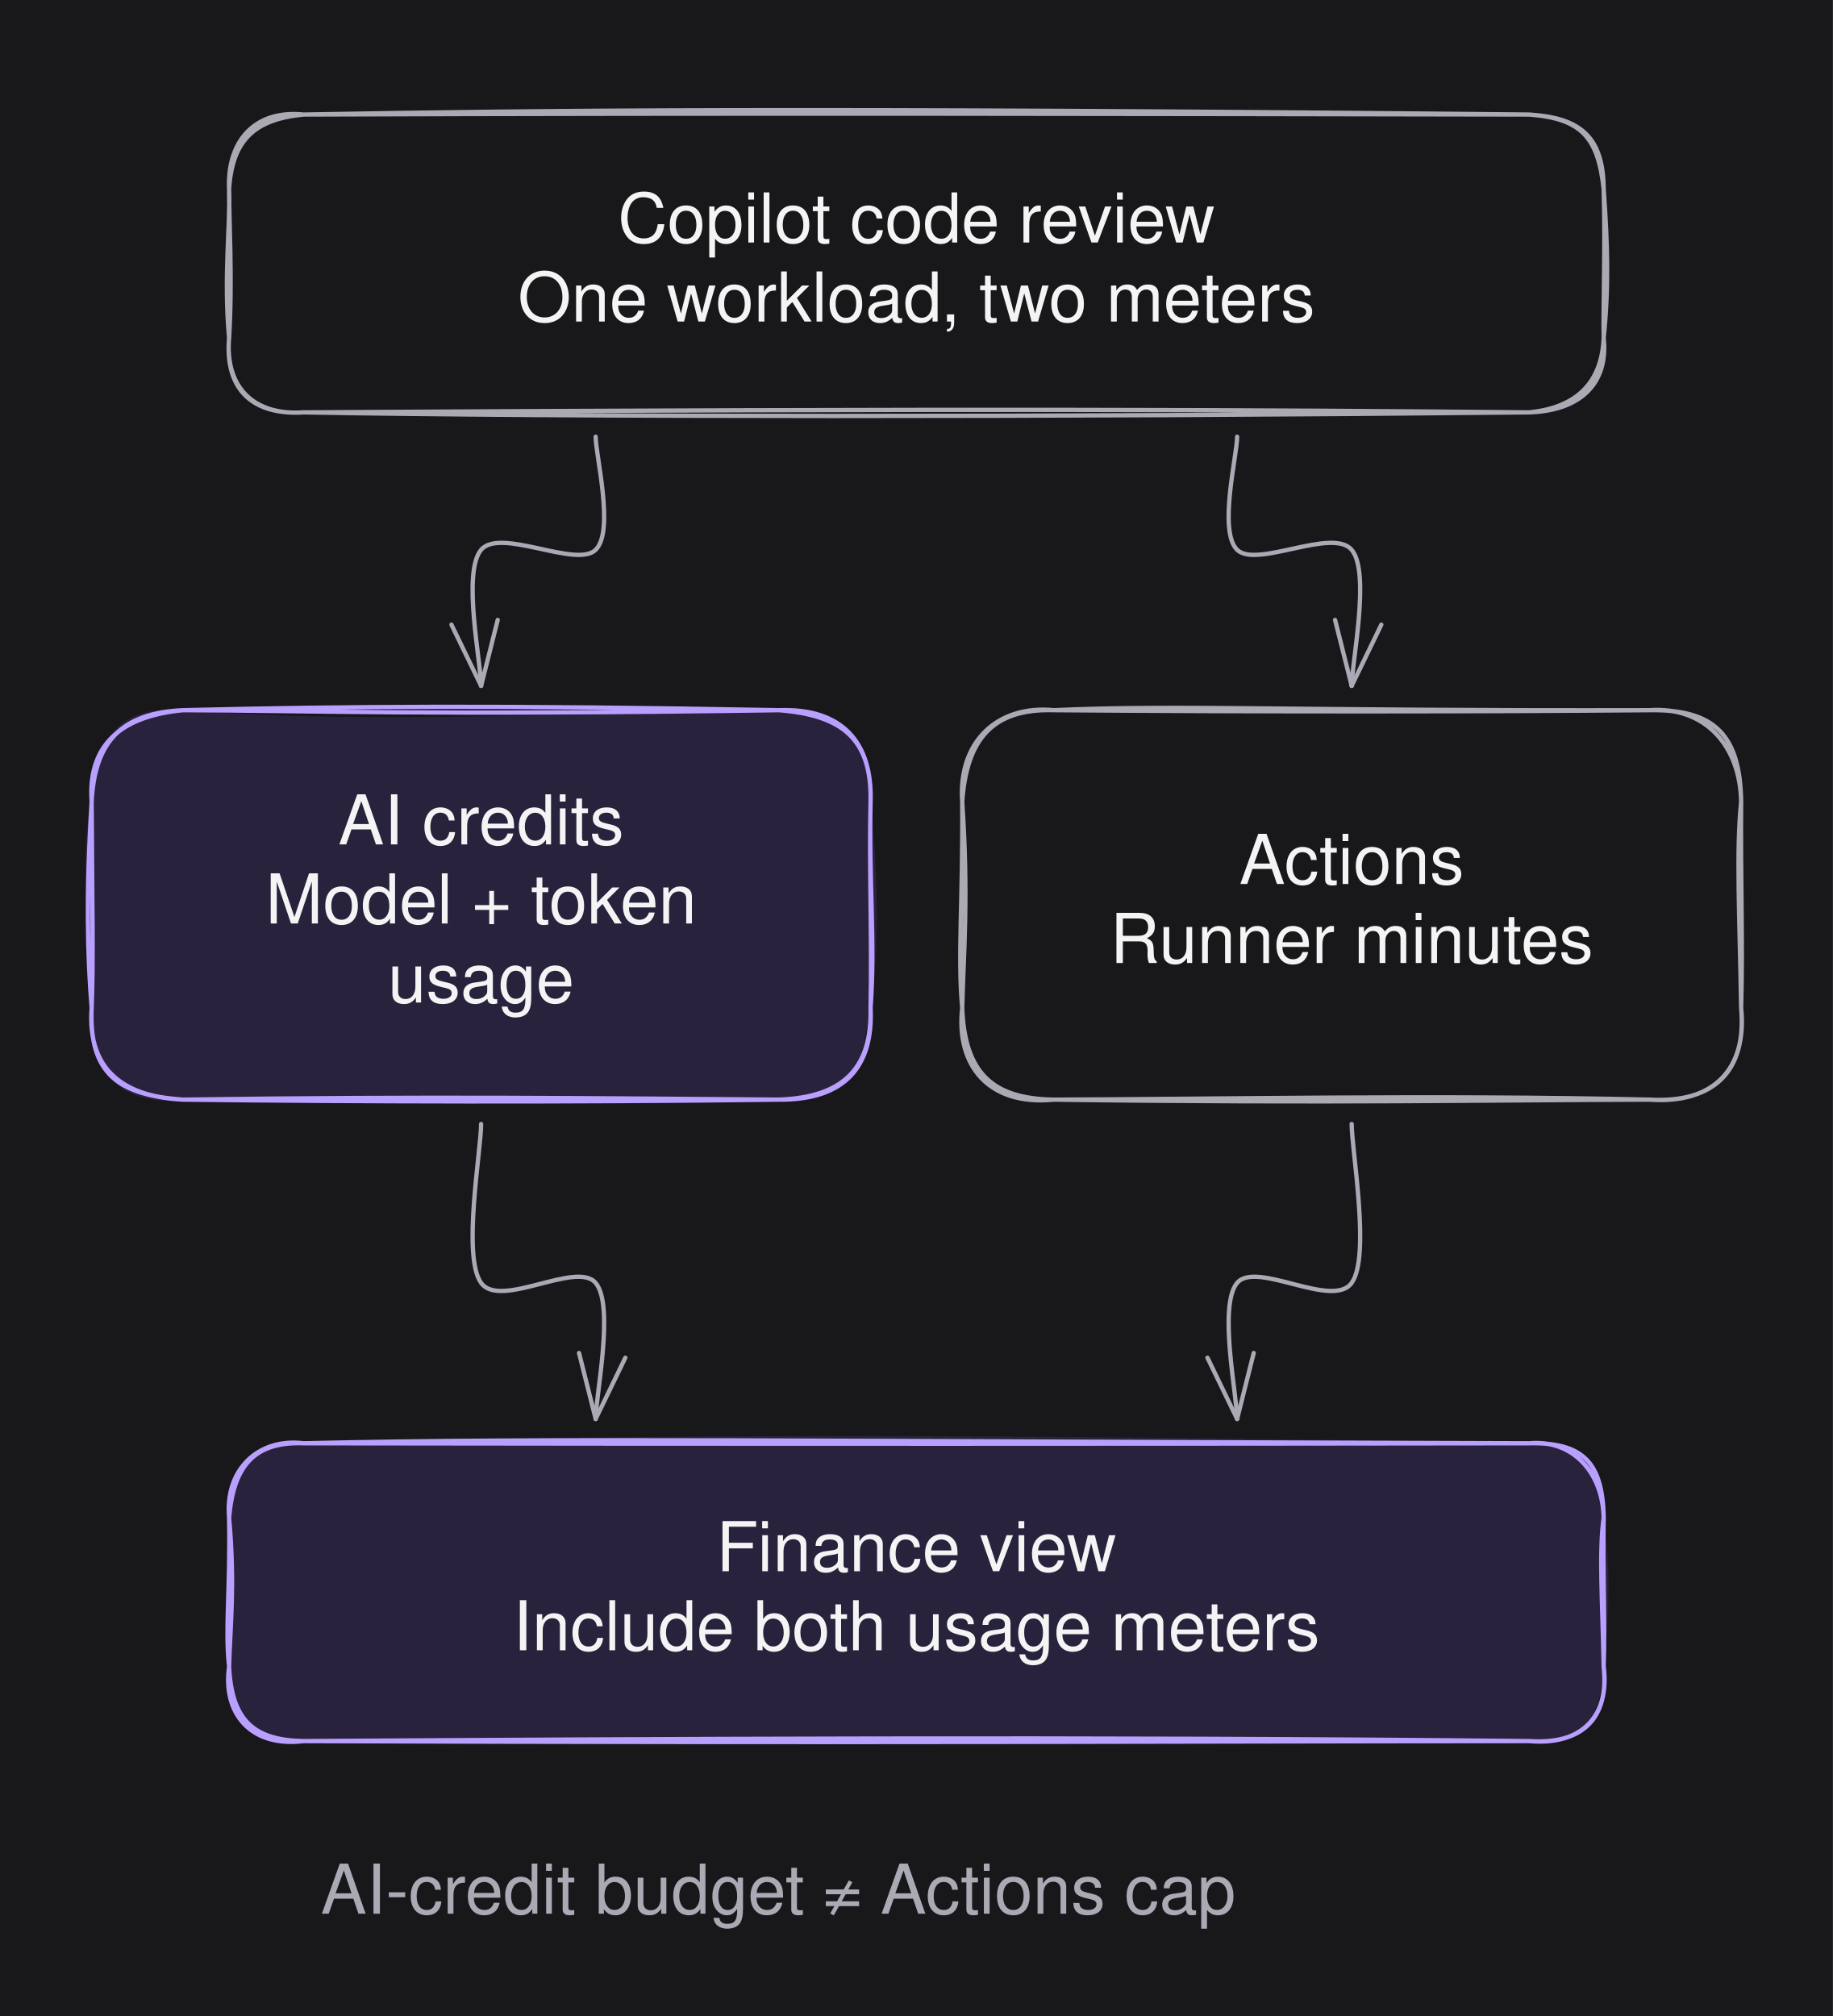
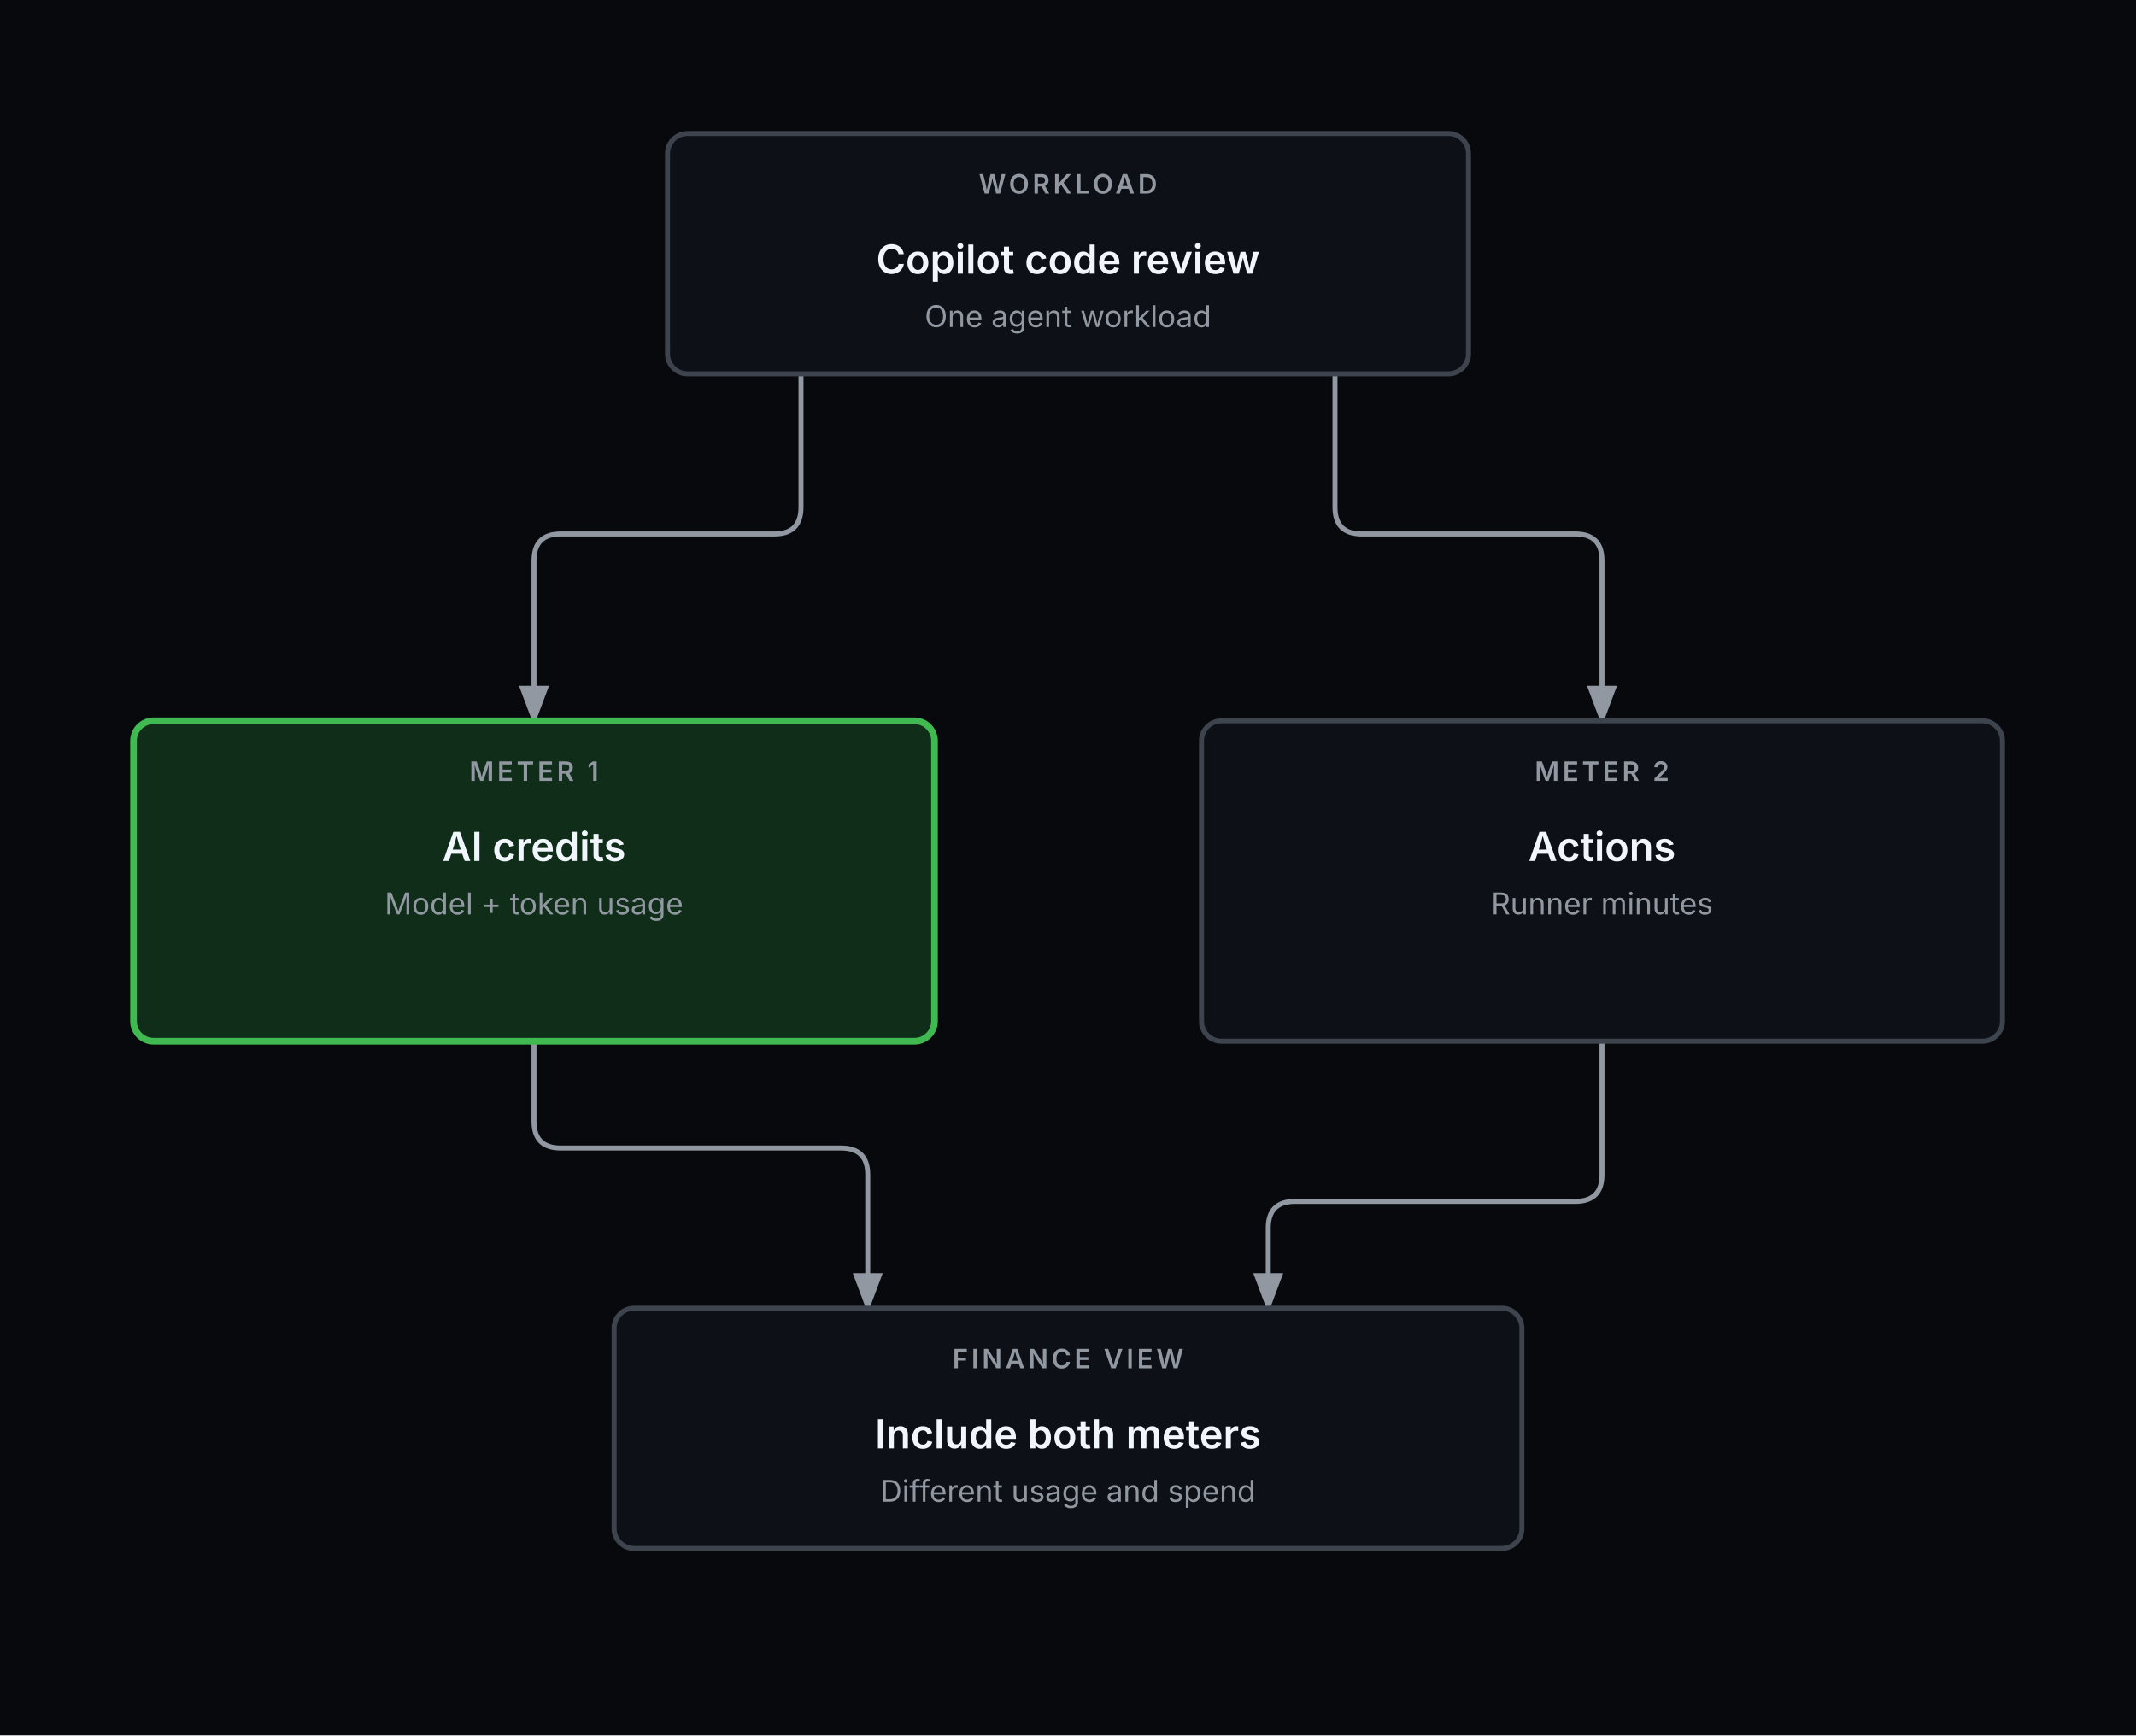
- <svg xmlns="http://www.w3.org/2000/svg" version="1.1" viewBox="0 0 640 704" width="640" height="704" role="img" aria-labelledby="agent-meters-dark-title agent-meters-dark-desc">
+ <svg xmlns="http://www.w3.org/2000/svg" viewBox="0 0 640 520" role="img" aria-labelledby="agent-meters-dark-title agent-meters-dark-desc">
  <defs>
-     <style class="style-fonts">
-       </style>
+     <marker id="agent-meters-dark-arrow" markerWidth="8" markerHeight="6" refX="7" refY="3" orient="auto">
+       <path d="M 0 0 L 8 3 L 0 6 Z" fill="#9198a1" />
+     </marker>
  </defs>
-   <rect x="0" y="0" width="640" height="704" fill="#18181b" />
-   <g stroke-linecap="round" transform="translate(0 0) rotate(0 320 352)">
-     <path d="M0 0 L640 0 L640 704 L0 704" stroke="none" stroke-width="0" fill="#18181b" />
-     <path d="M0 0 C139.43 0, 278.87 0, 640 0 M0 0 C252.55 0, 505.1 0, 640 0 M640 0 C640 146.69, 640 293.37, 640 704 M640 0 C640 228.31, 640 456.61, 640 704 M640 704 C468.51 704, 297.03 704, 0 704 M640 704 C485.78 704, 331.56 704, 0 704 M0 704 C0 551.83, 0 399.65, 0 0 M0 704 C0 498.3, 0 292.6, 0 0" stroke="transparent" stroke-width="2" fill="none" />
+   <style>
+     svg { font-family: system-ui, -apple-system, "Segoe UI", sans-serif; color: #f0f6fc; }
+     .paper { fill: #07090d; }
+     .node, .step-card { fill: #0d1117; stroke: #3d444d; stroke-width: 1.5; }
+     .node.focus, .step-card.focus { fill: #0f2d19; stroke: #3fb950; stroke-width: 2; }
+     .decision { fill: #0d1117; stroke: #f0f6fc; stroke-width: 1.5; }
+     .hub { fill: #0f2d19; stroke: #3fb950; stroke-width: 1.5; }
+     .step-number { fill: #07090d; stroke: #3d444d; stroke-width: 1.5; }
+     .step-number.focus { fill: #3fb950; stroke: #3fb950; }
+     .eyebrow, .detail, .note { fill: #9198a1; }
+     .node-name, .number { fill: #f0f6fc; }
+     .arrow { fill: none; stroke: #9198a1; stroke-width: 1.5; stroke-linecap: round; stroke-linejoin: round; marker-end: url(#agent-meters-dark-arrow); }
+     .spoke { fill: none; stroke: #9198a1; stroke-width: 1; stroke-dasharray: 4 3; }
+     .eyebrow { font-size: 8px; font-weight: 600; letter-spacing: .12em; }
+     .node-name { font-size: 12px; font-weight: 600; }
+     .detail { font-size: 9px; }
+     .arrow-label { fill: #9198a1; font-size: 8px; font-weight: 600; letter-spacing: .06em; }
+     .label-mask { fill: #07090d; }
+     .number { font-size: 9px; font-weight: 600; }
+     .note { font-size: 10px; }
+   </style>
+   <rect x="0" y="0" width="640" height="520" class="paper" />
+   <path d="M 240 112 L 240 152 Q 240 160 232 160 L 168 160 Q 160 160 160 168 L 160 216" class="arrow" marker-end="url(#agent-meters-dark-arrow)" />
+   <path d="M 400 112 L 400 152 Q 400 160 408 160 L 472 160 Q 480 160 480 168 L 480 216" class="arrow" marker-end="url(#agent-meters-dark-arrow)" />
+   <path d="M 160 312 L 160 336 Q 160 344 168 344 L 252 344 Q 260 344 260 352 L 260 392" class="arrow" marker-end="url(#agent-meters-dark-arrow)" />
+   <path d="M 480 312 L 480 352 Q 480 360 472 360 L 388 360 Q 380 360 380 368 L 380 392" class="arrow" marker-end="url(#agent-meters-dark-arrow)" />
+   <g>
+     <rect x="200" y="40" width="240" height="72" rx="6" class="node" />
+     <text x="320" y="58" text-anchor="middle" class="eyebrow">
+       <tspan>WORKLOAD</tspan>
+     </text>
+     <text x="320" y="82" text-anchor="middle" class="node-name">
+       <tspan>Copilot code review</tspan>
+     </text>
+     <text x="320" y="98" text-anchor="middle" class="detail">
+       <tspan>One agent workload</tspan>
+     </text>
  </g>
-   <g stroke-linecap="round">
-     <g transform="translate(208 152.5) rotate(0 -20 43.5)">
-       <path d="M0 0 C0 6.58, 6.67 32.92, 0 39.5 C-6.67 46.08, -33.33 31.58, -40 39.5 C-46.67 47.42, -40 79.08, -40 87 M0 0 C0 6.58, 6.67 32.92, 0 39.5 C-6.67 46.08, -33.33 31.58, -40 39.5 C-46.67 47.42, -40 79.08, -40 87" stroke="#aaaab5" stroke-width="1.5" fill="none" />
-     </g>
-     <g transform="translate(208 152.5) rotate(0 -20 43.5)">
-       <path d="M-50.36 65.63 C-48.28 69.92, -46.2 74.21, -40 87 M-50.36 65.63 C-47.72 71.08, -45.08 76.53, -40 87" stroke="#aaaab5" stroke-width="1.5" fill="none" />
-     </g>
-     <g transform="translate(208 152.5) rotate(0 -20 43.5)">
-       <path d="M-34.2 63.97 C-35.37 68.59, -36.53 73.22, -40 87 M-34.2 63.97 C-35.68 69.84, -37.16 75.71, -40 87" stroke="#aaaab5" stroke-width="1.5" fill="none" />
-     </g>
+   <g>
+     <rect x="40" y="216" width="240" height="96" rx="6" class="node focus" />
+     <text x="160" y="234" text-anchor="middle" class="eyebrow">
+       <tspan>METER 1</tspan>
+     </text>
+     <text x="160" y="258" text-anchor="middle" class="node-name">
+       <tspan>AI credits</tspan>
+     </text>
+     <text x="160" y="274" text-anchor="middle" class="detail">
+       <tspan>Model + token usage</tspan>
+     </text>
  </g>
-   <mask />
-   <g stroke-linecap="round">
-     <g transform="translate(432 152.5) rotate(0 20 43.5)">
-       <path d="M0 0 C0 6.58, -6.67 32.92, 0 39.5 C6.67 46.08, 33.33 31.58, 40 39.5 C46.67 47.42, 40 79.08, 40 87 M0 0 C0 6.58, -6.67 32.92, 0 39.5 C6.67 46.08, 33.33 31.58, 40 39.5 C46.67 47.42, 40 79.08, 40 87" stroke="#aaaab5" stroke-width="1.5" fill="none" />
-     </g>
-     <g transform="translate(432 152.5) rotate(0 20 43.5)">
-       <path d="M34.2 63.97 C35.37 68.59, 36.53 73.22, 40 87 M34.2 63.97 C35.68 69.84, 37.16 75.71, 40 87" stroke="#aaaab5" stroke-width="1.5" fill="none" />
-     </g>
-     <g transform="translate(432 152.5) rotate(0 20 43.5)">
-       <path d="M50.36 65.63 C48.28 69.92, 46.2 74.21, 40 87 M50.36 65.63 C47.72 71.08, 45.08 76.53, 40 87" stroke="#aaaab5" stroke-width="1.5" fill="none" />
-     </g>
+   <g>
+     <rect x="360" y="216" width="240" height="96" rx="6" class="node" />
+     <text x="480" y="234" text-anchor="middle" class="eyebrow">
+       <tspan>METER 2</tspan>
+     </text>
+     <text x="480" y="258" text-anchor="middle" class="node-name">
+       <tspan>Actions</tspan>
+     </text>
+     <text x="480" y="274" text-anchor="middle" class="detail">
+       <tspan>Runner minutes</tspan>
+     </text>
  </g>
-   <mask />
-   <g stroke-linecap="round">
-     <g transform="translate(168 392.5) rotate(0 20 51.5)">
-       <path d="M0 0 C0 9.25, -6.67 46.25, 0 55.5 C6.67 64.75, 33.33 47.58, 40 55.5 C46.67 63.42, 40 95.08, 40 103 M0 0 C0 9.25, -6.67 46.25, 0 55.5 C6.67 64.75, 33.33 47.58, 40 55.5 C46.67 63.42, 40 95.08, 40 103" stroke="#aaaab5" stroke-width="1.5" fill="none" />
-     </g>
-     <g transform="translate(168 392.5) rotate(0 20 51.5)">
-       <path d="M34.2 79.97 C35.37 84.59, 36.53 89.22, 40 103 M34.2 79.97 C35.68 85.84, 37.16 91.71, 40 103" stroke="#aaaab5" stroke-width="1.5" fill="none" />
-     </g>
-     <g transform="translate(168 392.5) rotate(0 20 51.5)">
-       <path d="M50.36 81.63 C48.28 85.92, 46.2 90.21, 40 103 M50.36 81.63 C47.72 87.08, 45.08 92.53, 40 103" stroke="#aaaab5" stroke-width="1.5" fill="none" />
-     </g>
-   </g>
-   <mask />
-   <g stroke-linecap="round">
-     <g transform="translate(472 392.5) rotate(0 -20 51.5)">
-       <path d="M0 0 C0 9.25, 6.67 46.25, 0 55.5 C-6.67 64.75, -33.33 47.58, -40 55.5 C-46.67 63.42, -40 95.08, -40 103 M0 0 C0 9.25, 6.67 46.25, 0 55.5 C-6.67 64.75, -33.33 47.58, -40 55.5 C-46.67 63.42, -40 95.08, -40 103" stroke="#aaaab5" stroke-width="1.5" fill="none" />
-     </g>
-     <g transform="translate(472 392.5) rotate(0 -20 51.5)">
-       <path d="M-50.36 81.63 C-48.28 85.92, -46.2 90.21, -40 103 M-50.36 81.63 C-47.72 87.08, -45.08 92.53, -40 103" stroke="#aaaab5" stroke-width="1.5" fill="none" />
-     </g>
-     <g transform="translate(472 392.5) rotate(0 -20 51.5)">
-       <path d="M-34.2 79.97 C-35.37 84.59, -36.53 89.22, -40 103 M-34.2 79.97 C-35.68 85.84, -37.16 91.71, -40 103" stroke="#aaaab5" stroke-width="1.5" fill="none" />
-     </g>
-   </g>
-   <mask />
-   <g stroke-linecap="round" transform="translate(80 40) rotate(0 240 52)">
-     <path d="M26 0 C120.68 1.03, 210.57 1.33, 454 0 C472.6 -0.1, 482.44 10.91, 480 26 C478.19 46.32, 478.06 60.06, 480 78 C479.18 93.97, 471.07 105.21, 454 104 C340.9 101.84, 227.35 102.47, 26 104 C7.9 105.65, -3.25 98.21, 0 78 C0.56 64.56, 0.16 52.36, 0 26 C2.7 8, 6.69 2.54, 26 0" stroke="none" stroke-width="0" fill="#18181b" />
-     <path d="M26 0 C111.83 -1.52, 197.38 -2.53, 454 0 M26 0 C175.87 -0.58, 326.51 -0.23, 454 0 M454 0 C471.54 1.08, 479.87 7.5, 480 26 M454 0 C472.49 1.4, 478.04 8.18, 480 26 M480 26 C481.41 45.69, 481.79 60.65, 480 78 M480 26 C480.61 46.37, 479.76 66.6, 480 78 M480 78 C481.71 94.01, 471.79 103.44, 454 104 M480 78 C479.36 93.53, 470.67 102.34, 454 104 M454 104 C286.17 105.71, 117.63 105.66, 26 104 M454 104 C358.84 103.14, 264.61 102.55, 26 104 M26 104 C8.28 105.09, -1.57 96.11, 0 78 M26 104 C8.72 105.24, -1.52 95.32, 0 78 M0 78 C-1.96 56.45, 0.49 38.5, 0 26 M0 78 C1.24 57.22, -0.07 36.41, 0 26 M0 26 C-0.74 9.99, 8.33 -1.8, 26 0 M0 26 C1.12 8.68, 9.08 1.64, 26 0" stroke="#aaaab5" stroke-width="1.5" fill="none" />
-   </g>
-   <g transform="translate(180.6113 64.4) rotate(0 139.3887 27.6)">
-     <text x="139.389" y="20.28" font-family="Helvetica, Arial, sans-serif" font-size="24px" fill="#f4f4f5" text-anchor="middle" style="white-space: pre;" direction="ltr" dominant-baseline="alphabetic">Copilot code review</text>
-     <text x="139.389" y="47.88" font-family="Helvetica, Arial, sans-serif" font-size="24px" fill="#f4f4f5" text-anchor="middle" style="white-space: pre;" direction="ltr" dominant-baseline="alphabetic">One workload, two meters</text>
-   </g>
-   <g stroke-linecap="round" transform="translate(32 248) rotate(0 136 68)">
-     <path d="M32 0 C76.1 3.35, 121.51 3.07, 240 0 C264.76 -2.45, 270.82 12.94, 272 32 C275 58.35, 274.79 88.71, 272 104 C268.6 128, 263.9 136.53, 240 136 C171.8 139.07, 100.13 135.9, 32 136 C7.98 139.11, -3.25 121.79, 0 104 C-1.39 79.65, -4.17 46.3, 0 32 C1.98 11.21, 7.64 -1.75, 32 0" stroke="none" stroke-width="0" fill="#29223c" />
-     <path d="M32 0 C74.73 0.11, 115.65 1.84, 240 0 M32 0 C88.88 -1.38, 144.14 -1.75, 240 0 M240 0 C261.97 1.75, 272.5 9.88, 272 32 M240 0 C262.08 -0.8, 272.66 11.21, 272 32 M272 32 C271.34 58.67, 273.67 81.26, 272 104 M272 32 C271.46 54.27, 272.52 78.99, 272 104 M272 104 C272.97 124.24, 263.24 136.2, 240 136 M272 104 C272.49 124.38, 263.21 135.17, 240 136 M240 136 C178.74 135.54, 116.26 134.8, 32 136 M240 136 C165.86 136.95, 93.88 136.71, 32 136 M32 136 C12.38 135.1, -1.69 126.53, 0 104 M32 136 C9.22 134.43, -0.99 126.91, 0 104 M0 104 C-1.46 85.76, -2 64.65, 0 32 M0 104 C0.63 87.82, 0.24 71.95, 0 32 M0 32 C1.01 11.42, 10.08 0.94, 32 0 M0 32 C-1.53 10.5, 12.28 1.84, 32 0" stroke="#b9a0ff" stroke-width="1.5" fill="none" />
-   </g>
-   <g transform="translate(92.28516 274.6) rotate(0 75.71484 41.4)">
-     <text x="75.715" y="20.28" font-family="Helvetica, Arial, sans-serif" font-size="24px" fill="#f4f4f5" text-anchor="middle" style="white-space: pre;" direction="ltr" dominant-baseline="alphabetic">AI credits</text>
-     <text x="75.715" y="47.88" font-family="Helvetica, Arial, sans-serif" font-size="24px" fill="#f4f4f5" text-anchor="middle" style="white-space: pre;" direction="ltr" dominant-baseline="alphabetic">Model + token</text>
-     <text x="75.715" y="75.48" font-family="Helvetica, Arial, sans-serif" font-size="24px" fill="#f4f4f5" text-anchor="middle" style="white-space: pre;" direction="ltr" dominant-baseline="alphabetic">usage</text>
-   </g>
-   <g stroke-linecap="round" transform="translate(336 248) rotate(0 136 68)">
-     <path d="M32 0 C89.45 -4.31, 151.48 -4.2, 240 0 C260.93 0.29, 271.15 13.72, 272 32 C273.89 52.45, 274.26 73.27, 272 104 C270.91 126.29, 262.81 138.83, 240 136 C177.98 134.22, 111.76 133.19, 32 136 C8.64 136.12, -1.82 128.33, 0 104 C2.54 77.42, -0.44 58.33, 0 32 C1.33 11.34, 9.97 -2.68, 32 0" stroke="none" stroke-width="0" fill="#18181b" />
-     <path d="M32 0 C75.55 -1.95, 115.15 0.3, 240 0 M32 0 C106.47 0.58, 180.49 0.51, 240 0 M240 0 C259.58 -1.38, 271.68 12.61, 272 32 M240 0 C262.68 -0.37, 271.67 8.58, 272 32 M272 32 C270.23 49.13, 271.47 71.84, 272 104 M272 32 C271.75 57.25, 272.65 81.47, 272 104 M272 104 C273.96 126.28, 262.4 137.25, 240 136 M272 104 C274.17 125.08, 262.49 137.66, 240 136 M240 136 C186.19 136.11, 128.62 137.32, 32 136 M240 136 C164.5 134.28, 89.91 135.83, 32 136 M32 136 C10.78 135.71, 0.89 126.94, 0 104 M32 136 C9.12 138.28, -2.27 123.97, 0 104 M0 104 C0.47 84.91, 2.27 65.46, 0 32 M0 104 C-1.67 85.46, 0.29 67.1, 0 32 M0 32 C1.52 10.34, 10.42 -0.66, 32 0 M0 32 C-1.51 11.08, 12.24 -1.93, 32 0" stroke="#aaaab5" stroke-width="1.5" fill="none" />
-   </g>
-   <g transform="translate(387.291 288.4) rotate(0 84.70898 27.6)">
-     <text x="84.709" y="20.28" font-family="Helvetica, Arial, sans-serif" font-size="24px" fill="#f4f4f5" text-anchor="middle" style="white-space: pre;" direction="ltr" dominant-baseline="alphabetic">Actions</text>
-     <text x="84.709" y="47.88" font-family="Helvetica, Arial, sans-serif" font-size="24px" fill="#f4f4f5" text-anchor="middle" style="white-space: pre;" direction="ltr" dominant-baseline="alphabetic">Runner minutes</text>
-   </g>
-   <g stroke-linecap="round" transform="translate(80 504) rotate(0 240 52)">
-     <path d="M26 0 C148.39 -3.39, 273.46 -3.32, 454 0 C470.93 0.29, 479.15 11.72, 480 26 C482.04 40.29, 482.41 54.95, 480 78 C478.91 96.29, 472.81 106.83, 454 104 C325.4 102.35, 194.33 101.75, 26 104 C6.64 104.12, -1.82 98.33, 0 78 C2.55 57.87, -0.43 45.24, 0 26 C1.33 9.34, 7.97 -2.68, 26 0" stroke="none" stroke-width="0" fill="#29223c" />
-     <path d="M26 0 C113.64 -1.99, 198.97 -0.67, 454 0 M26 0 C178.6 0.23, 330.94 0.18, 454 0 M454 0 C469.58 -1.38, 479.68 10.61, 480 26 M454 0 C472.68 -0.37, 479.67 6.58, 480 26 M480 26 C478.32 37.85, 479.56 55.28, 480 78 M480 26 C479.62 44.51, 480.52 62, 480 78 M480 78 C481.96 96.28, 472.4 105.25, 454 104 M480 78 C482.17 95.08, 472.49 105.66, 454 104 M454 104 C341.2 104.02, 226.2 104.74, 26 104 M454 104 C298.85 102.35, 144.23 103.26, 26 104 M26 104 C8.78 103.71, 0.89 96.94, 0 78 M26 104 C7.12 106.28, -2.27 93.97, 0 78 M0 78 C0.34 64.11, 2.14 49.86, 0 26 M0 78 C-1.48 64.52, 0.48 51.22, 0 26 M0 26 C1.52 8.34, 8.42 -0.66, 26 0 M0 26 C-1.51 9.08, 10.24 -1.93, 26 0" stroke="#b9a0ff" stroke-width="1.5" fill="none" />
-   </g>
-   <g transform="translate(178.5781 528.4) rotate(0 141.4219 27.6)">
-     <text x="141.422" y="20.28" font-family="Helvetica, Arial, sans-serif" font-size="24px" fill="#f4f4f5" text-anchor="middle" style="white-space: pre;" direction="ltr" dominant-baseline="alphabetic">Finance view</text>
-     <text x="141.422" y="47.88" font-family="Helvetica, Arial, sans-serif" font-size="24px" fill="#f4f4f5" text-anchor="middle" style="white-space: pre;" direction="ltr" dominant-baseline="alphabetic">Include both usage meters</text>
-   </g>
-   <g transform="translate(112 648) rotate(0 160.002 13.8)">
-     <text x="0" y="20.28" font-family="Helvetica, Arial, sans-serif" font-size="24px" fill="#aaaab5" text-anchor="start" style="white-space: pre;" direction="ltr" dominant-baseline="alphabetic">AI-credit budget ≠ Actions cap</text>
+   <g>
+     <rect x="184" y="392" width="272" height="72" rx="6" class="node" />
+     <text x="320" y="410" text-anchor="middle" class="eyebrow">
+       <tspan>FINANCE VIEW</tspan>
+     </text>
+     <text x="320" y="434" text-anchor="middle" class="node-name">
+       <tspan>Include both meters</tspan>
+     </text>
+     <text x="320" y="450" text-anchor="middle" class="detail">
+       <tspan>Different usage and spend</tspan>
+     </text>
  </g>
</svg>
